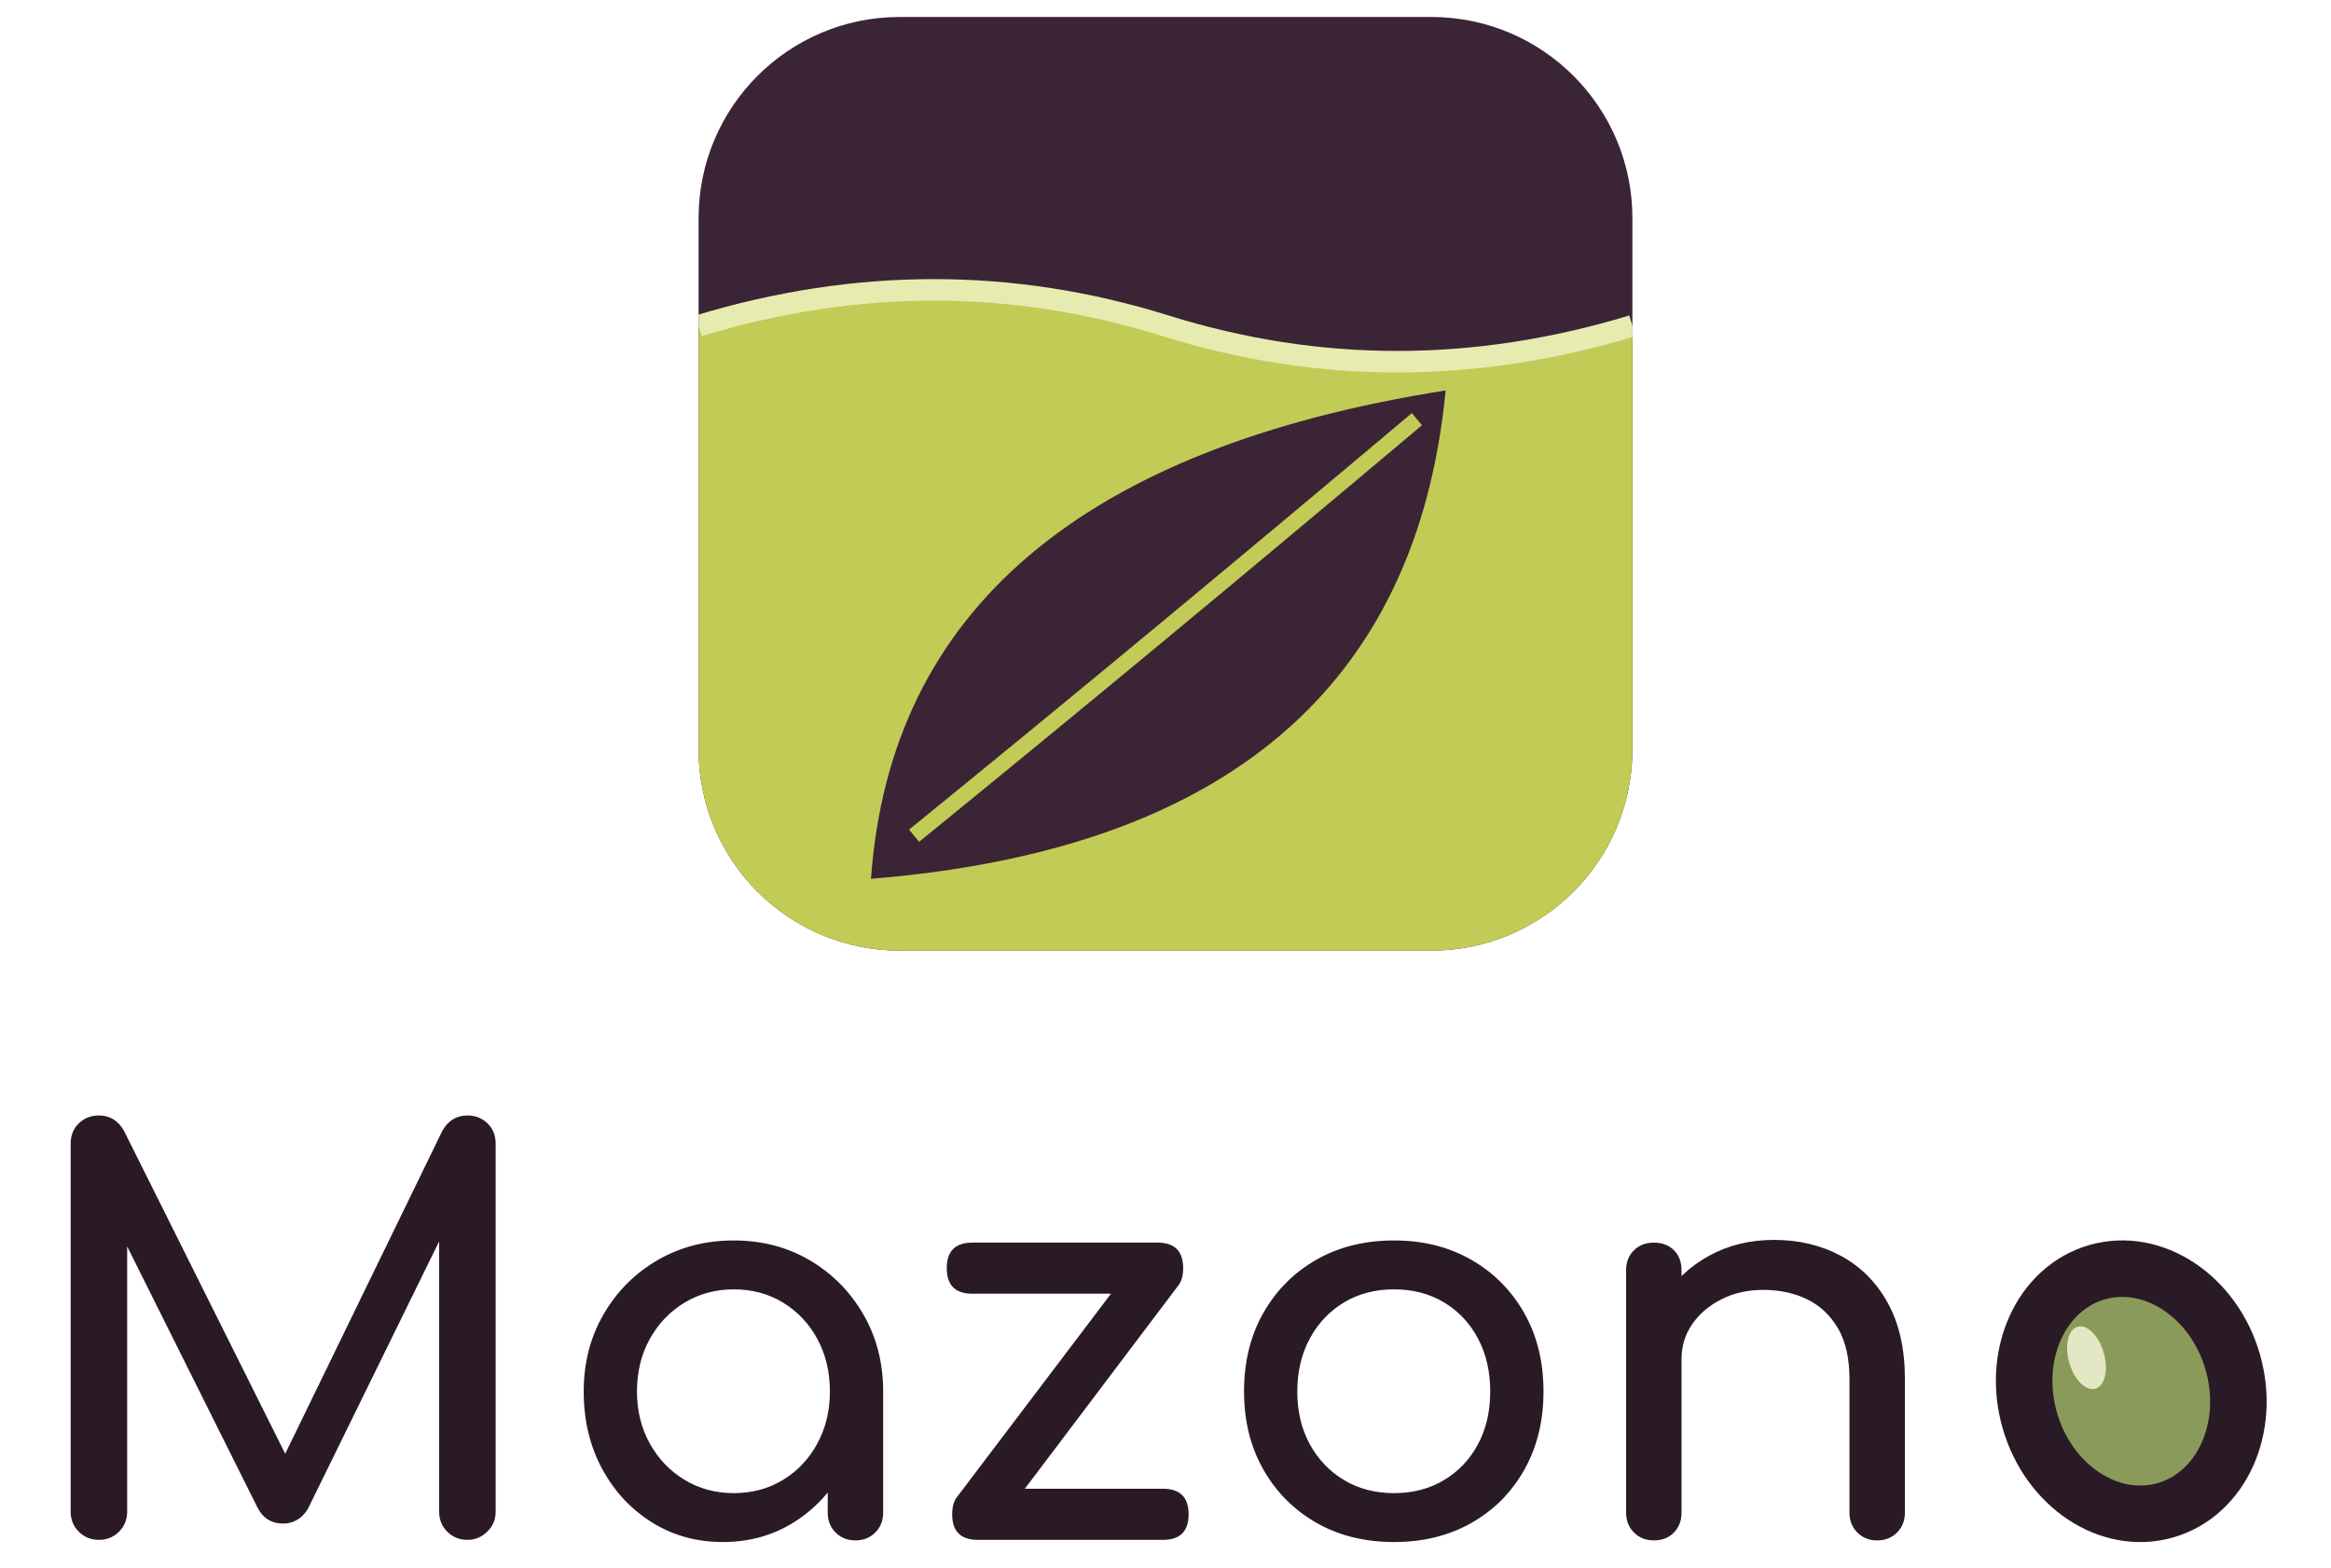
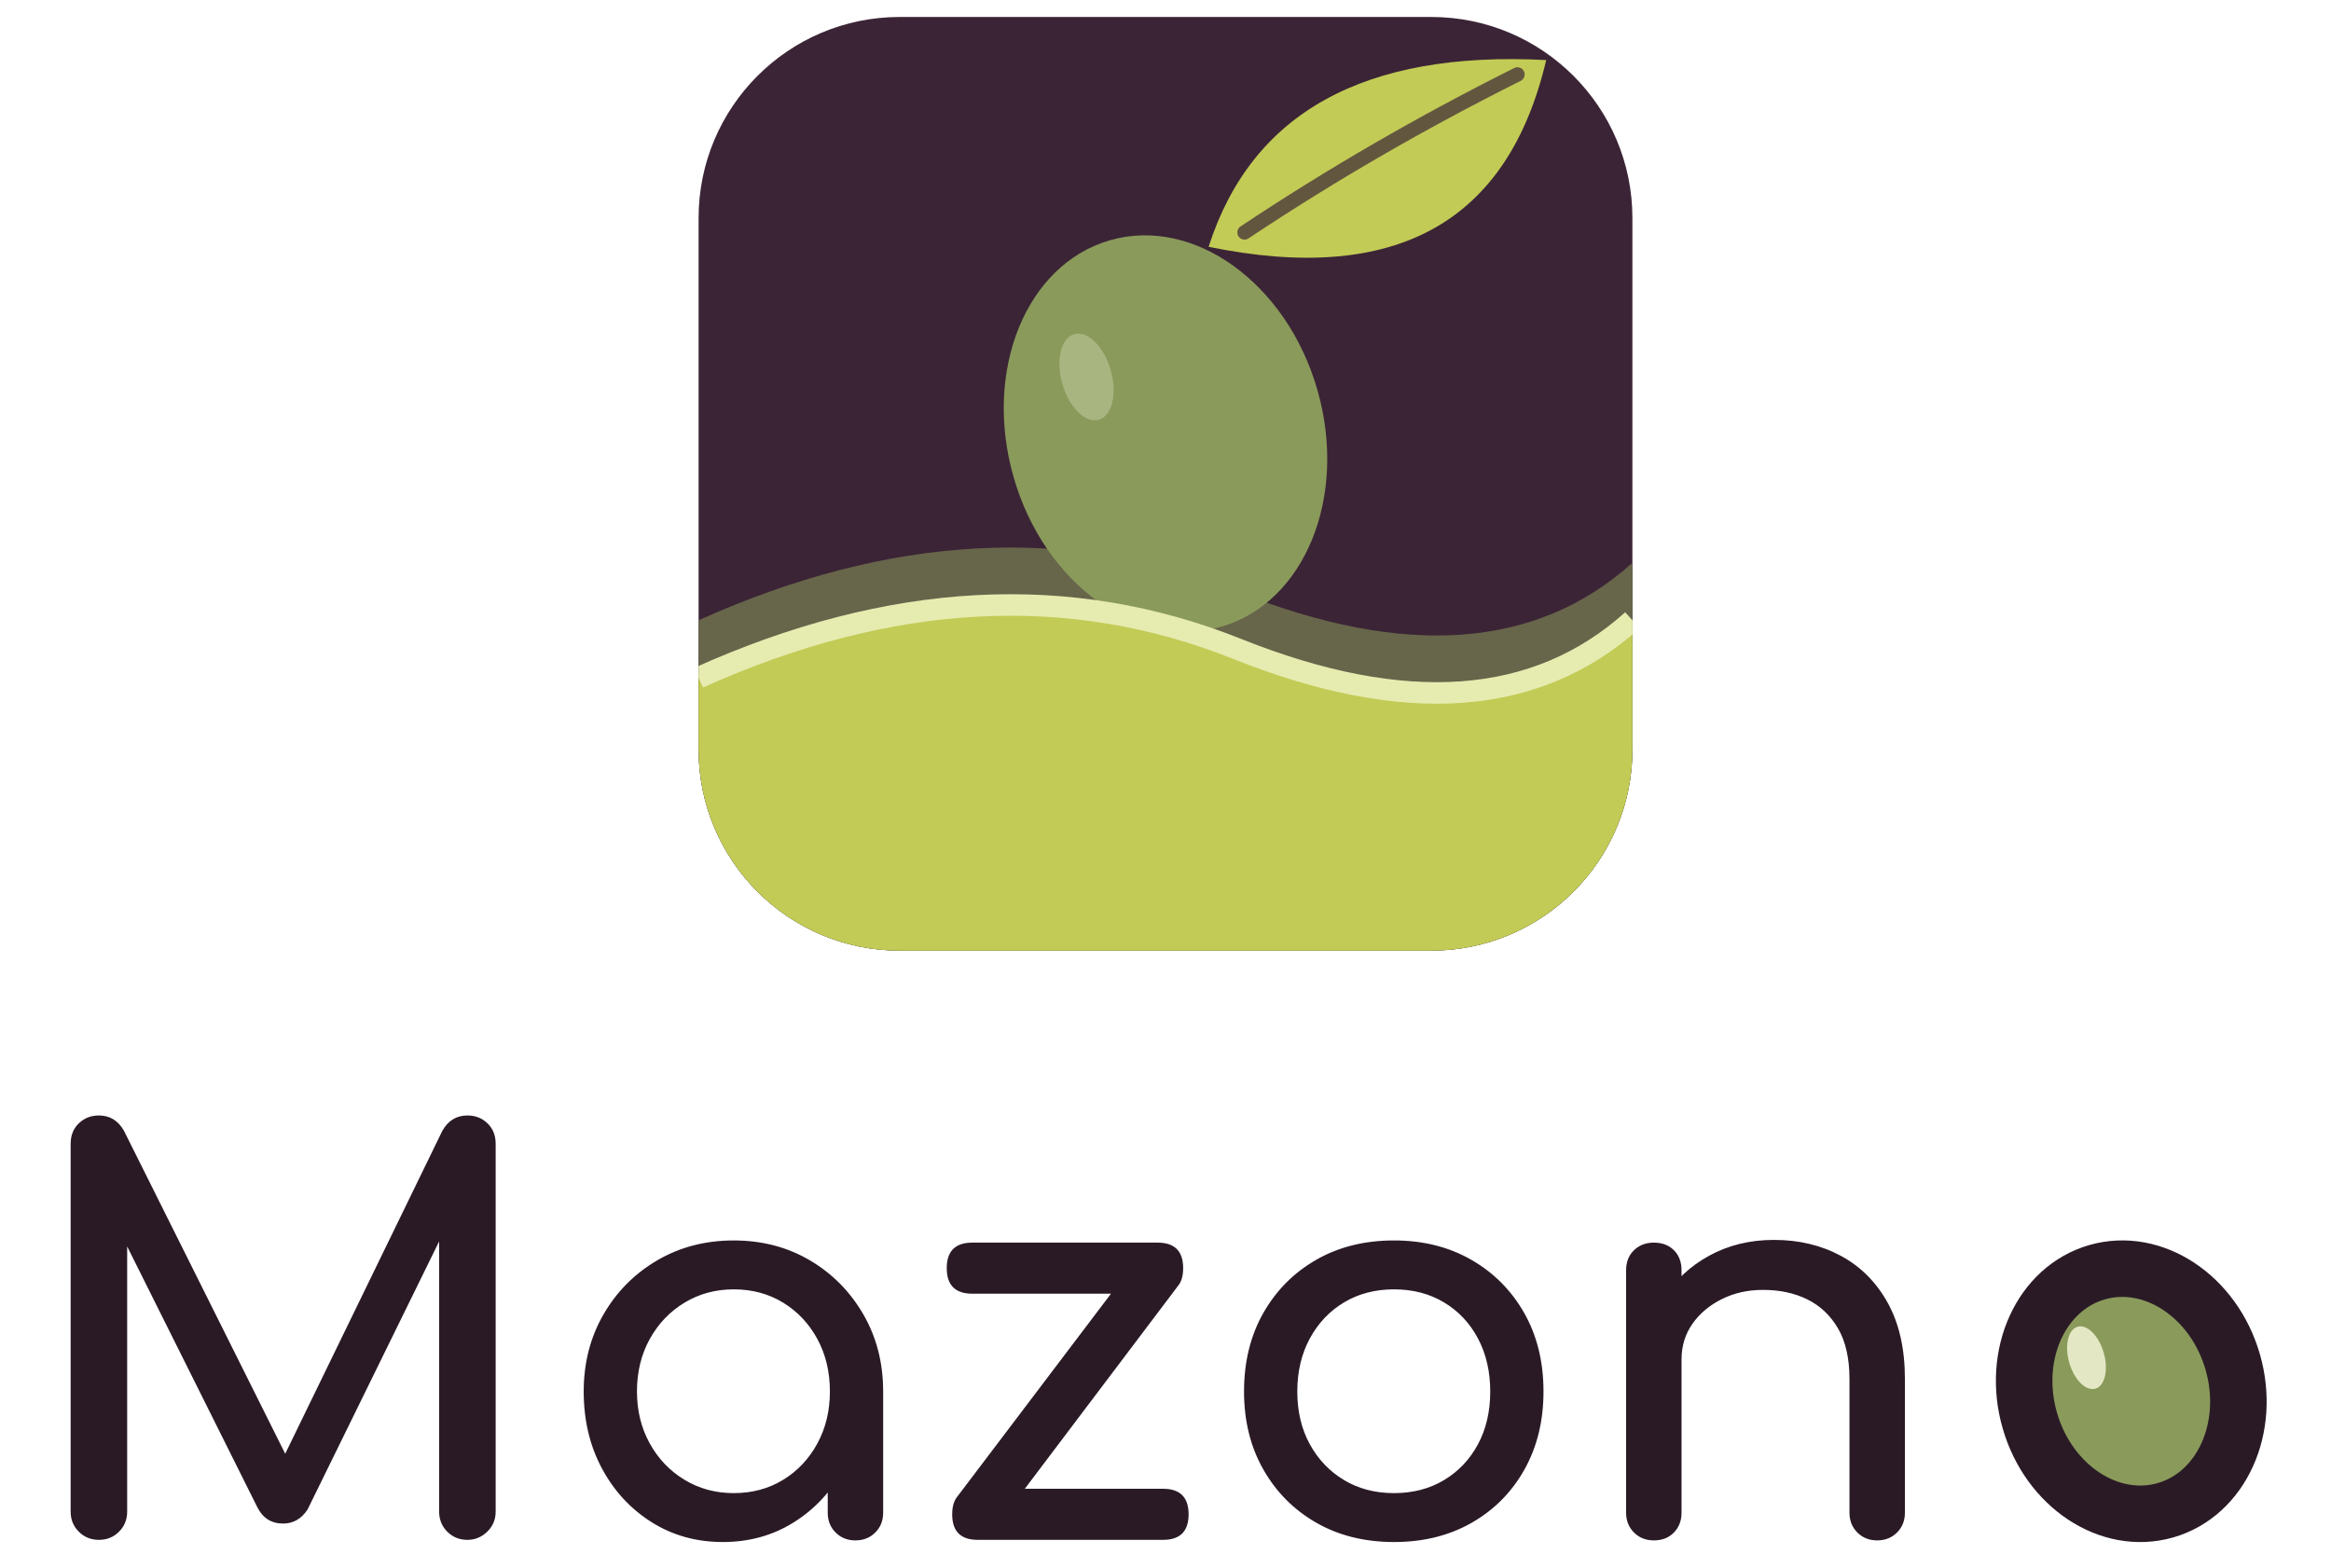
<svg xmlns="http://www.w3.org/2000/svg" width="1072" height="721" viewBox="-30 -2833 4289 2883" role="img" aria-label="Mazono">
  <g transform="translate(1255.4 -2802.6) scale(13.2169)">
    <defs>
      <clipPath id="logo-tile">
        <rect width="130" height="130" rx="28" />
      </clipPath>
    </defs>
    <g clip-path="url(#logo-tile)">
      <rect width="130" height="130" fill="#3B2436" />
    </g>
    <g clip-path="url(#logo-tile)">
-       <path d="M0 43Q33 33 65 43T130 43V130H0Z" fill="#C2CB55" />
-       <path d="M0 43Q33 33 65 43T130 43" fill="none" stroke="#E6EBB0" stroke-width="3" />
+       <path d="M0 84Q40 66 75 80T130 76V130H0Z" fill="#67654A" />
+       <ellipse cx="65" cy="58" rx="22" ry="28" fill="#8A9A5B" transform="rotate(-16 65 58)" />
+       <ellipse cx="56.6" cy="47.4" rx="3.5" ry="6.2" fill="#F2F5D6" opacity="0.3" transform="rotate(-16 65 58)" />
+       <path d="M71 32Q80 4 118 6Q110 40 71 32Z" fill="#C2CB55" />
+       <path d="M76 30Q94 18 114 8" fill="none" stroke="#3B2436" stroke-width="2" stroke-linecap="round" opacity="0.7" />
+       <path d="M0 92Q40 74 75 88T130 84V130H0Z" fill="#C2CB55" />
+       <path d="M0 92Q40 74 75 88T130 84" fill="none" stroke="#E6EBB0" stroke-width="3" />
    </g>
-     <path d="M24 120Q28 64 104 52Q98 114 24 120Z" fill="#3B2436" />
-     <path d="M30 114Q62 88 100 56" fill="none" stroke="#C2CB55" stroke-width="2.2" />
  </g>
  <path d="M152.0 0Q130.0 0 115.0 -15.0Q100.0 -30 100.0 -52V-729Q100.0 -752 115.0 -766.5Q130.0 -781 152.0 -781Q182.0 -781 198.0 -753L511.0 -126H479.0L784.0 -753Q800.0 -781 830.0 -781Q852.0 -781 867.0 -766.5Q882.0 -752 882.0 -729V-52Q882.0 -30 866.5 -15.0Q851.0 0 830.0 0Q808.0 0 793.0 -15.0Q778.0 -30 778.0 -52V-585L798.0 -590L536.0 -56Q519.0 -30 491.0 -30Q458.0 -30 443.0 -61L184.0 -580L204.0 -585V-52Q204.0 -30 189.0 -15.0Q174.0 0 152.0 0Z M1300.0 4Q1227.0 4 1169.0 -32.5Q1111.0 -69 1077.5 -131.5Q1044.0 -194 1044.0 -273Q1044.0 -352 1080.5 -415.0Q1117.0 -478 1179.5 -514.5Q1242.0 -551 1320.0 -551Q1398.0 -551 1460.0 -514.5Q1522.0 -478 1558.5 -415.0Q1595.0 -352 1595.0 -273H1556.0Q1556.0 -194 1522.5 -131.5Q1489.0 -69 1431.0 -32.5Q1373.0 4 1300.0 4ZM1320.0 -86Q1371.0 -86 1411.0 -110.5Q1451.0 -135 1474.0 -177.5Q1497.0 -220 1497.0 -273Q1497.0 -327 1474.0 -369.5Q1451.0 -412 1411.0 -436.5Q1371.0 -461 1320.0 -461Q1270.0 -461 1229.5 -436.5Q1189.0 -412 1165.5 -369.5Q1142.0 -327 1142.0 -273Q1142.0 -220 1165.5 -177.5Q1189.0 -135 1229.5 -110.5Q1270.0 -86 1320.0 -86ZM1544.0 1Q1522.0 1 1507.5 -13.5Q1493.0 -28 1493.0 -50V-203L1512.0 -309L1595.0 -273V-50Q1595.0 -28 1580.5 -13.5Q1566.0 1 1544.0 1Z M1799.0 -19 1731.0 -79 2071.0 -528 2138.0 -468ZM1769.0 0Q1722.0 0 1722.0 -47Q1722.0 -94 1769.0 -94H2110.0Q2157.0 -94 2157.0 -47Q2157.0 0 2110.0 0ZM1759.0 -453Q1712.0 -453 1712.0 -500Q1712.0 -547 1759.0 -547H2100.0Q2147.0 -547 2147.0 -500Q2147.0 -453 2100.0 -453Z M2535.0 4Q2454.0 4 2392.0 -31.5Q2330.0 -67 2294.5 -129.5Q2259.0 -192 2259.0 -273Q2259.0 -355 2294.5 -417.5Q2330.0 -480 2392.0 -515.5Q2454.0 -551 2535.0 -551Q2615.0 -551 2677.0 -515.5Q2739.0 -480 2774.5 -417.5Q2810.0 -355 2810.0 -273Q2810.0 -192 2775.0 -129.5Q2740.0 -67 2678.0 -31.5Q2616.0 4 2535.0 4ZM2535.0 -86Q2587.0 -86 2627.0 -110.0Q2667.0 -134 2689.5 -176.0Q2712.0 -218 2712.0 -273Q2712.0 -328 2689.5 -370.5Q2667.0 -413 2627.0 -437.0Q2587.0 -461 2535.0 -461Q2483.0 -461 2443.0 -437.0Q2403.0 -413 2380.0 -370.5Q2357.0 -328 2357.0 -273Q2357.0 -218 2380.0 -176.0Q2403.0 -134 2443.0 -110.0Q2483.0 -86 2535.0 -86Z M3424.0 1Q3402.0 1 3387.5 -13.5Q3373.0 -28 3373.0 -50V-296Q3373.0 -353 3352.0 -389.0Q3331.0 -425 3295.5 -442.5Q3260.0 -460 3214.0 -460Q3172.0 -460 3138.0 -443.0Q3104.0 -426 3084.0 -397.5Q3064.0 -369 3064.0 -332H3001.0Q3001.0 -395 3031.5 -444.5Q3062.0 -494 3115.0 -523.0Q3168.0 -552 3234.0 -552Q3303.0 -552 3357.5 -522.5Q3412.0 -493 3443.5 -436.0Q3475.0 -379 3475.0 -296V-50Q3475.0 -28 3460.5 -13.5Q3446.0 1 3424.0 1ZM3013.0 1Q2991.0 1 2976.5 -13.5Q2962.0 -28 2962.0 -50V-496Q2962.0 -519 2976.5 -533.0Q2991.0 -547 3013.0 -547Q3036.0 -547 3050.0 -533.0Q3064.0 -519 3064.0 -496V-50Q3064.0 -28 3050.0 -13.5Q3036.0 1 3013.0 1Z" fill="#2A1A26" />
  <ellipse cx="3891.5" cy="-273.5" rx="194.3" ry="227.9" fill="#8A9A5B" stroke="#2A1A26" stroke-width="104" transform="rotate(-16 3891.5 -273.5)" />
  <ellipse cx="3829.3" cy="-355.5" rx="33.0" ry="59.3" fill="#F2F5D6" opacity="0.85" transform="rotate(-16 3891.5 -273.5)" />
</svg>
